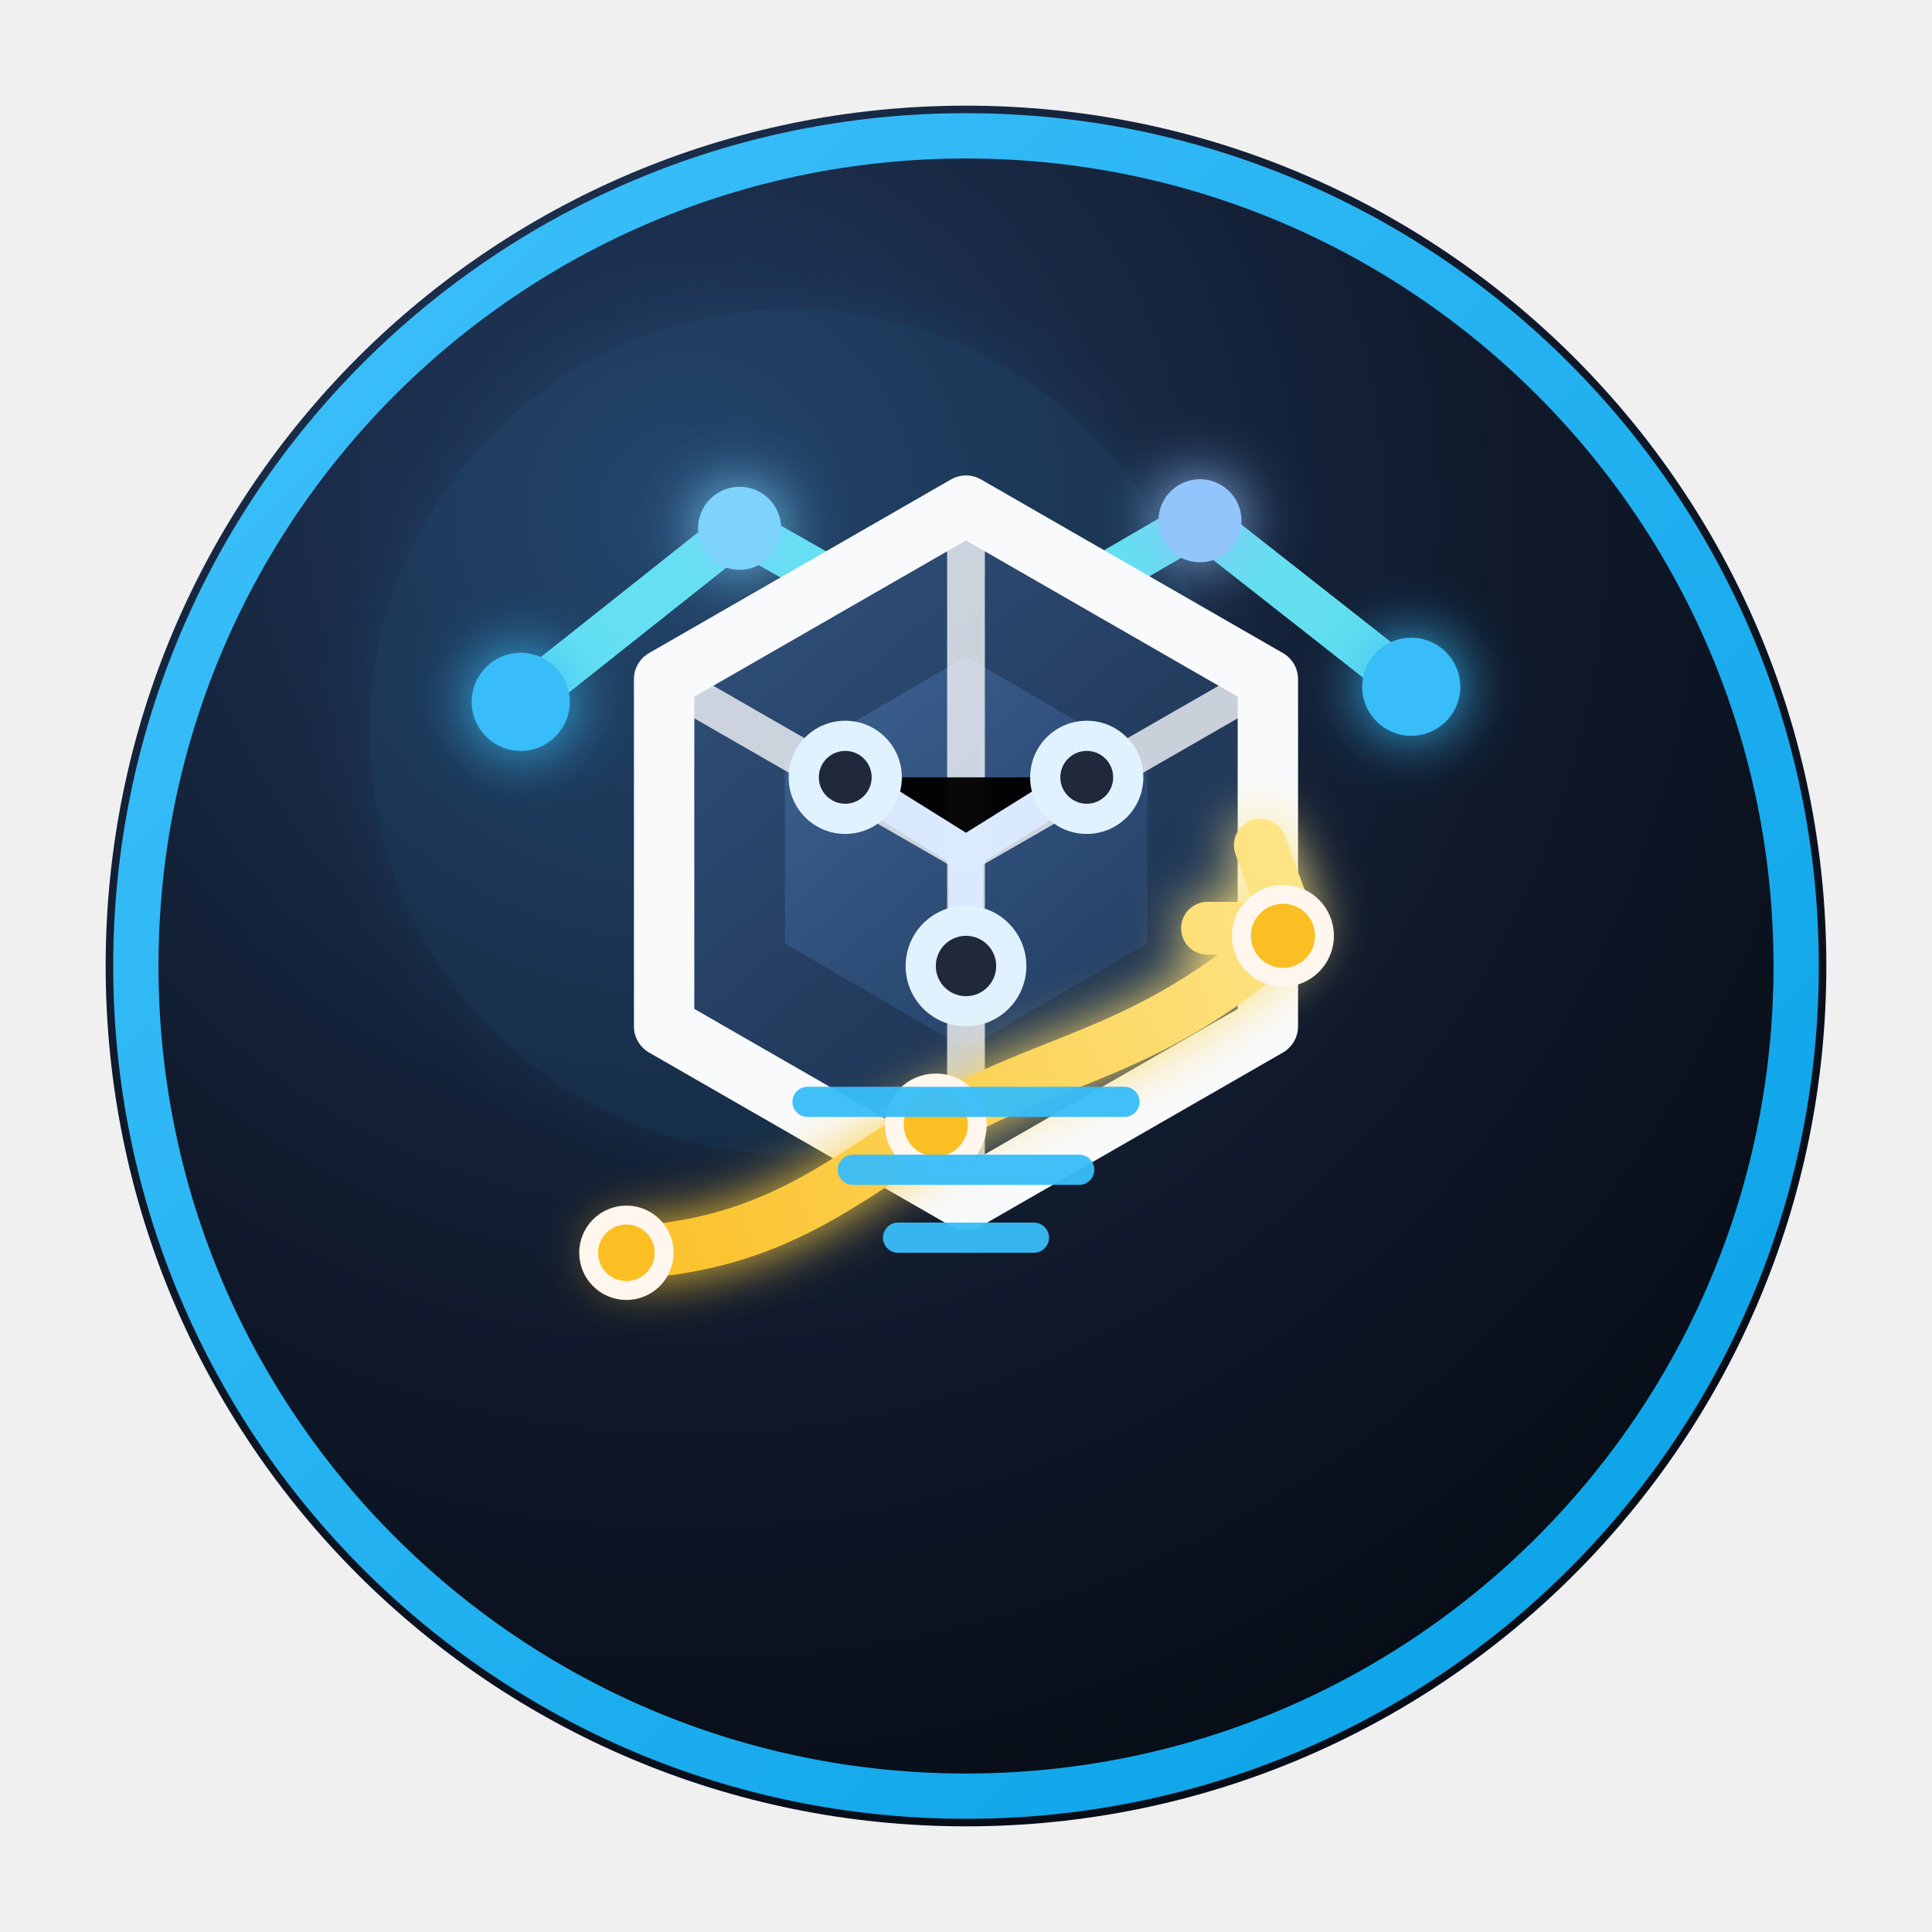
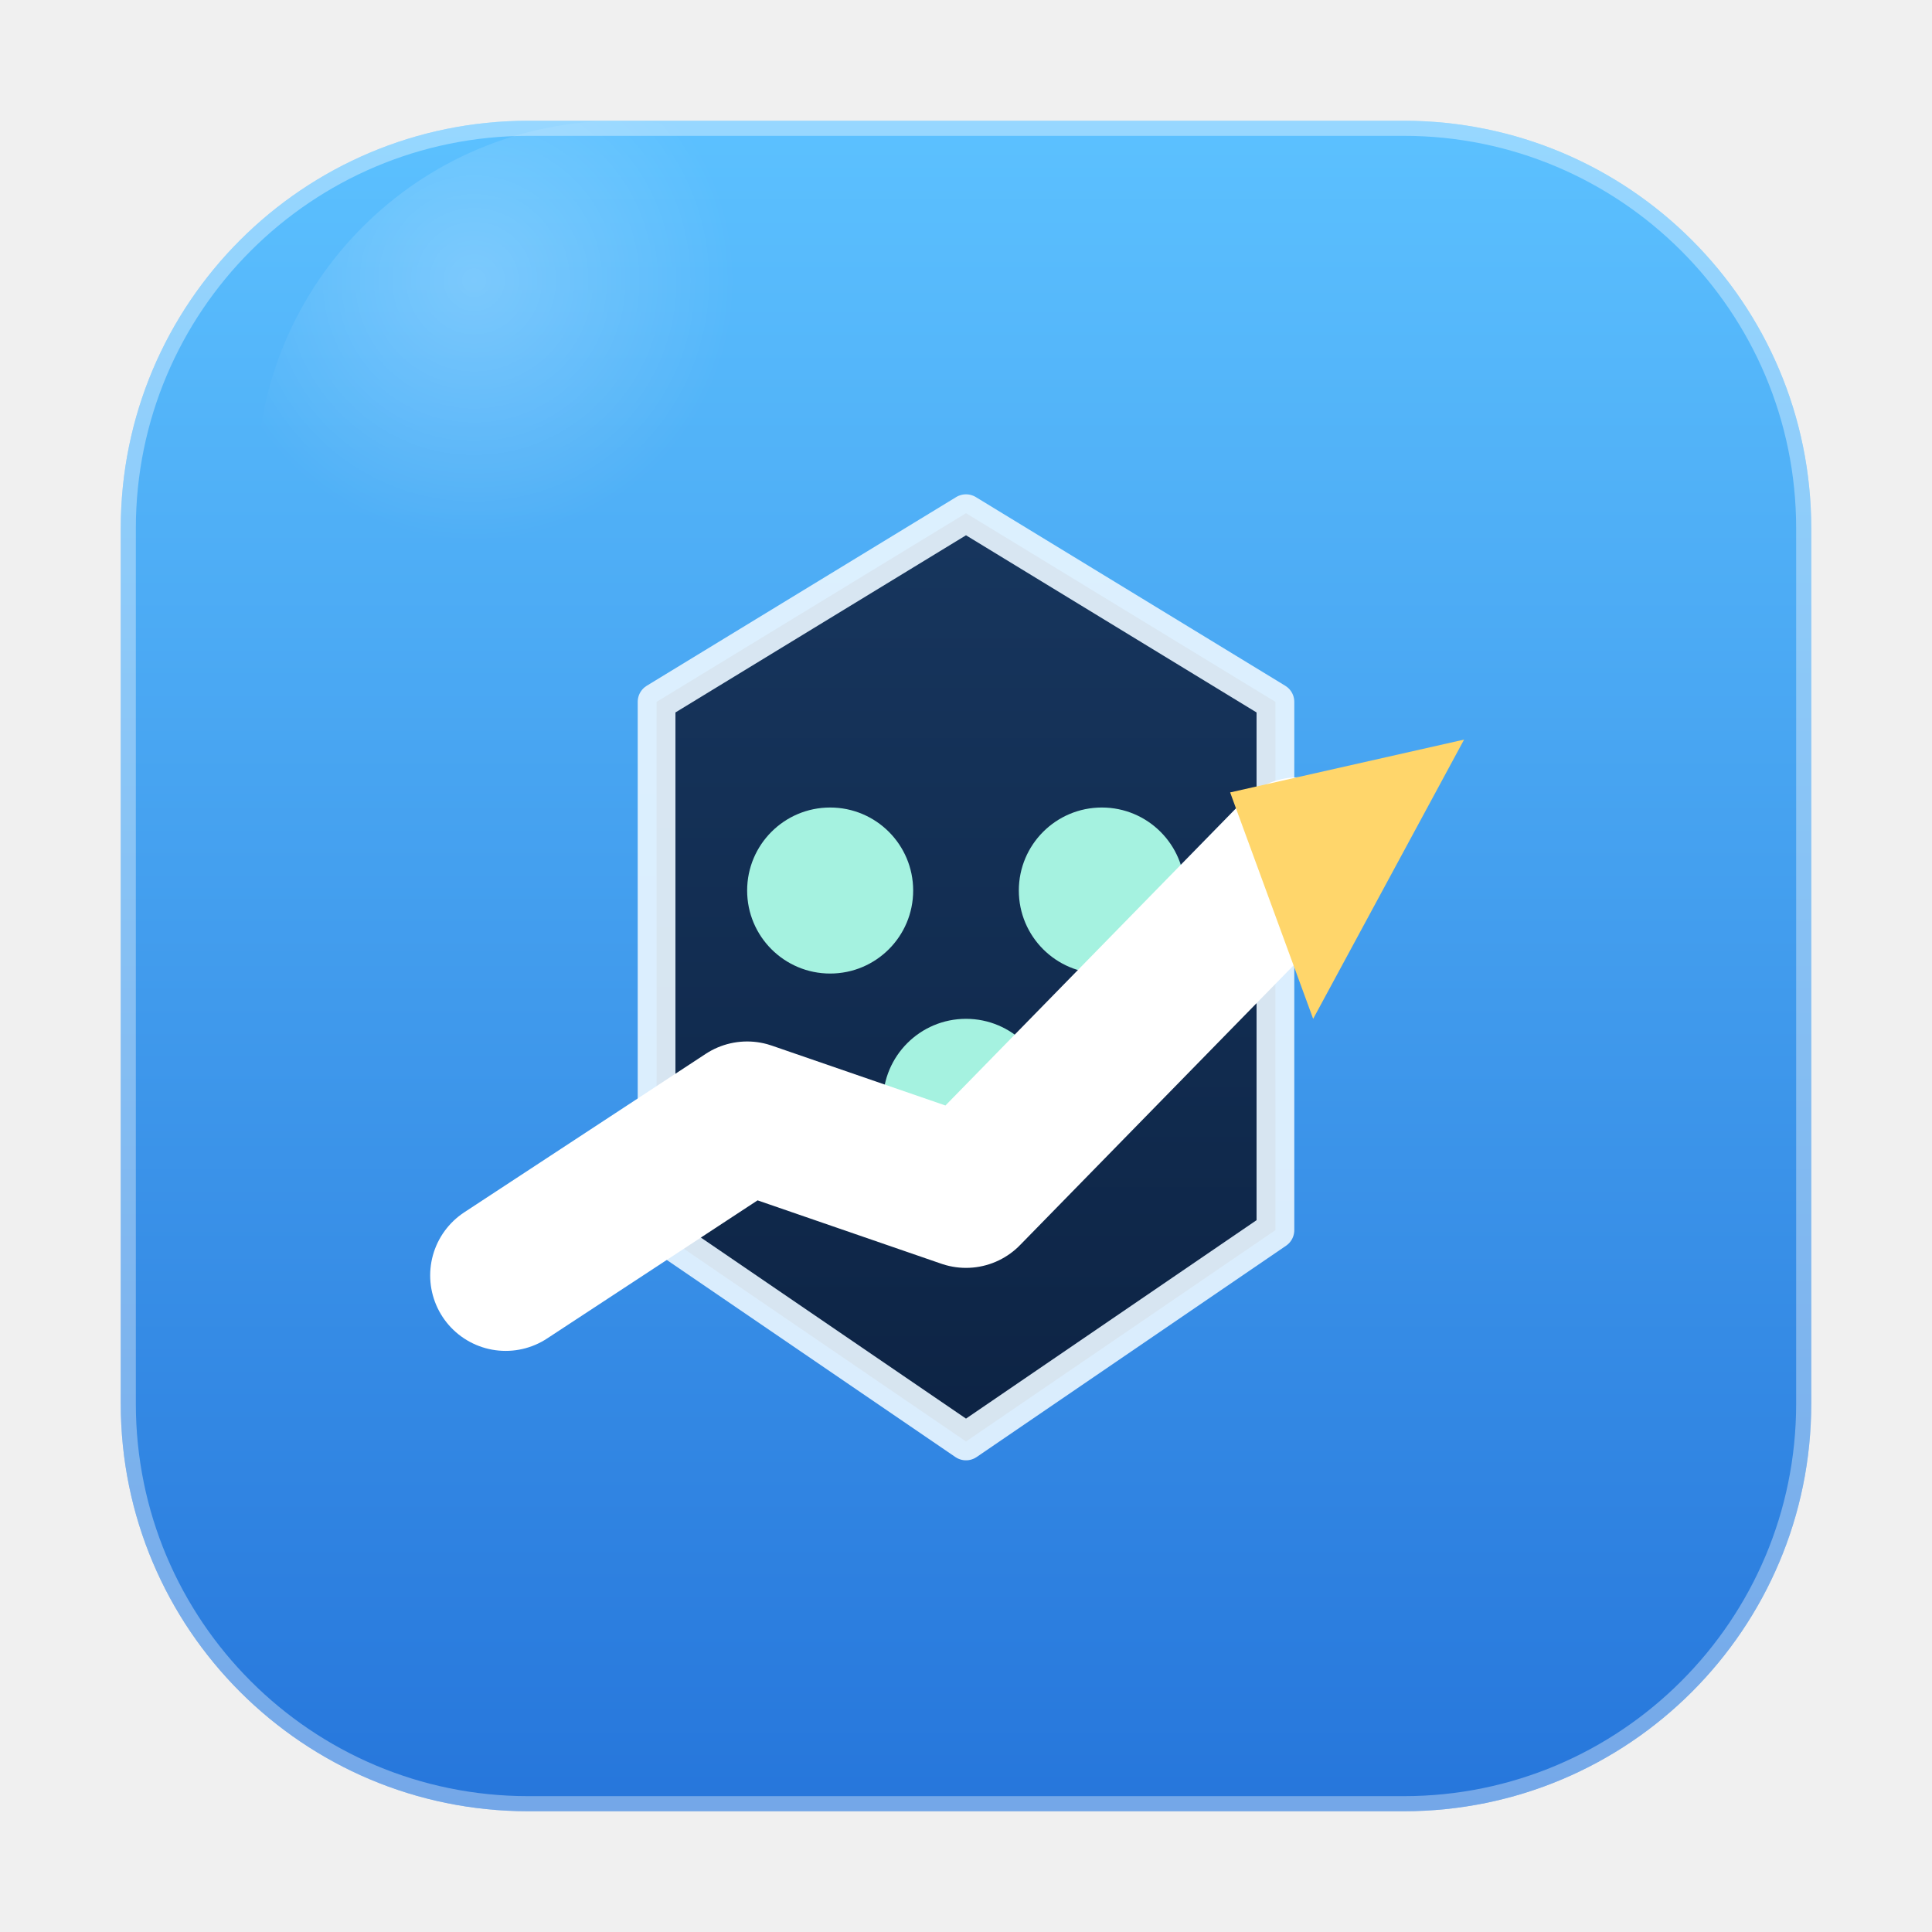
<svg xmlns="http://www.w3.org/2000/svg" viewBox="0 0 512 512" width="512" height="512">
  <defs>
-     <radialGradient id="bg" cx="34%" cy="24%" r="80%">
-       <stop offset="0%" stop-color="#223b61" />
-       <stop offset="58%" stop-color="#101a2c" />
-       <stop offset="100%" stop-color="#070d16" />
+     <linearGradient id="bg" x1="256" y1="32" x2="256" y2="480" gradientUnits="userSpaceOnUse">
+       <stop offset="0%" stop-color="#5CC1FF" />
+       <stop offset="100%" stop-color="#2676DB" />
+     </linearGradient>
+     <radialGradient id="shine" cx="30%" cy="22%" r="36%">
+       <stop offset="0%" stop-color="#FFFFFF" stop-opacity="0.22" />
+       <stop offset="100%" stop-color="#FFFFFF" stop-opacity="0" />
    </radialGradient>
-     <linearGradient id="ring" x1="96" y1="96" x2="416" y2="416" gradientUnits="userSpaceOnUse">
-       <stop offset="0%" stop-color="#38bdf8" />
-       <stop offset="100%" stop-color="#0ea5e9" />
+     <linearGradient id="core" x1="256" y1="136" x2="256" y2="374" gradientUnits="userSpaceOnUse">
+       <stop offset="0%" stop-color="#17365E" />
+       <stop offset="100%" stop-color="#0D2445" />
    </linearGradient>
-     <linearGradient id="pelletOuter" x1="182" y1="144" x2="330" y2="316" gradientUnits="userSpaceOnUse">
-       <stop offset="0%" stop-color="#31527d" />
-       <stop offset="100%" stop-color="#172943" />
-     </linearGradient>
-     <linearGradient id="pelletInner" x1="208" y1="176" x2="304" y2="286" gradientUnits="userSpaceOnUse">
-       <stop offset="0%" stop-color="#3d6495" />
-       <stop offset="100%" stop-color="#20395c" />
-     </linearGradient>
-     <linearGradient id="gold" x1="160" y1="338" x2="362" y2="256" gradientUnits="userSpaceOnUse">
-       <stop offset="0%" stop-color="#fbbf24" />
-       <stop offset="100%" stop-color="#fde68a" />
-     </linearGradient>
-     <filter id="cyanGlow" x="-40%" y="-40%" width="180%" height="180%">
-       <feGaussianBlur stdDeviation="8" result="blur" />
-       <feMerge>
-         <feMergeNode in="blur" />
-         <feMergeNode in="SourceGraphic" />
-       </feMerge>
-     </filter>
-     <filter id="goldGlow" x="-40%" y="-40%" width="180%" height="180%">
-       <feGaussianBlur stdDeviation="7" result="blur" />
-       <feMerge>
-         <feMergeNode in="blur" />
-         <feMergeNode in="SourceGraphic" />
-       </feMerge>
-     </filter>
  </defs>
-   <circle cx="256" cy="256" r="228" fill="url(#bg)" />
-   <circle cx="256" cy="256" r="220" fill="none" stroke="url(#ring)" stroke-width="12" />
-   <circle cx="210" cy="194" r="112" fill="#38bdf8" opacity="0.08" filter="url(#cyanGlow)" />
-   <g stroke="#67e8f9" stroke-width="12" stroke-linecap="round" stroke-linejoin="round" fill="none" opacity="0.95">
-     <path d="M138 186 L196 140 L256 174 L318 138 L374 182" />
-   </g>
-   <g filter="url(#cyanGlow)">
-     <circle cx="138" cy="186" r="13" fill="#38bdf8" />
-     <circle cx="196" cy="140" r="11" fill="#7dd3fc" />
-     <circle cx="256" cy="174" r="12" fill="#5eead4" />
-     <circle cx="318" cy="138" r="11" fill="#93c5fd" />
-     <circle cx="374" cy="182" r="13" fill="#38bdf8" />
-   </g>
-   <path d="M256 134        L336 180        L336 272        L256 318        L176 272        L176 180 Z" fill="url(#pelletOuter)" stroke="#f8fafc" stroke-width="16" stroke-linejoin="round" />
-   <path d="M256 174        L304 202        L304 250        L256 278        L208 250        L208 202 Z" fill="url(#pelletInner)" opacity="0.98" />
-   <path d="M256 134 V318" stroke="#f8fafc" stroke-width="10" opacity="0.78" />
-   <path d="M176 180 L256 226 L336 180" stroke="#f8fafc" stroke-width="10" opacity="0.78" fill="none" stroke-linejoin="round" />
-   <g stroke="#dbeafe" stroke-width="9" stroke-linecap="round" opacity="0.96">
-     <path d="M224 206 L256 226 L288 206" />
-     <path d="M256 226 L256 256" />
-   </g>
-   <g fill="#e0f2fe">
-     <circle cx="224" cy="206" r="15" />
-     <circle cx="288" cy="206" r="15" />
-     <circle cx="256" cy="256" r="16" />
-   </g>
-   <g fill="#0f172a" opacity="0.92">
-     <circle cx="224" cy="206" r="7" />
-     <circle cx="288" cy="206" r="7" />
-     <circle cx="256" cy="256" r="8" />
-   </g>
-   <g fill="none" stroke="url(#gold)" stroke-width="14" stroke-linecap="round" stroke-linejoin="round" filter="url(#goldGlow)">
-     <path d="M166 332 C206 330 224 312 248 298 C278 280 304 280 340 248" />
-     <path d="M320 246 L342 246 L334 224" />
-   </g>
-   <g fill="#fbbf24" stroke="#fff7ed" stroke-width="5">
-     <circle cx="166" cy="332" r="10" />
-     <circle cx="248" cy="298" r="11" />
-     <circle cx="340" cy="248" r="11" />
-   </g>
-   <g stroke="#38bdf8" stroke-width="8" stroke-linecap="round" opacity="0.95">
-     <path d="M214 292 H298" />
-     <path d="M226 310 H286" />
-     <path d="M238 328 H274" />
-   </g>
+   <rect x="32" y="32" width="448" height="448" rx="108" fill="url(#bg)" />
+   <rect x="34" y="34" width="444" height="444" rx="106" fill="none" stroke="#FFFFFF" stroke-opacity="0.36" stroke-width="4" />
+   <circle cx="164" cy="128" r="96" fill="url(#shine)" />
+   <path d="M256 136 338 186V326L256 382 174 326V186L256 136Z" fill="url(#core)" stroke="#E8F5FF" stroke-opacity="0.92" stroke-width="10" stroke-linejoin="round" />
+   <circle cx="220" cy="236" r="22" fill="#A5F2E0" />
+   <circle cx="292" cy="236" r="22" fill="#A5F2E0" />
+   <circle cx="256" cy="292" r="22" fill="#A5F2E0" />
+   <path d="M134 338 198 296 256 316 344 226" fill="none" stroke="#FFFFFF" stroke-width="40" stroke-linecap="round" stroke-linejoin="round" />
+   <path d="M388 196 326 210 348 270Z" fill="#FFD66B" />
</svg>
